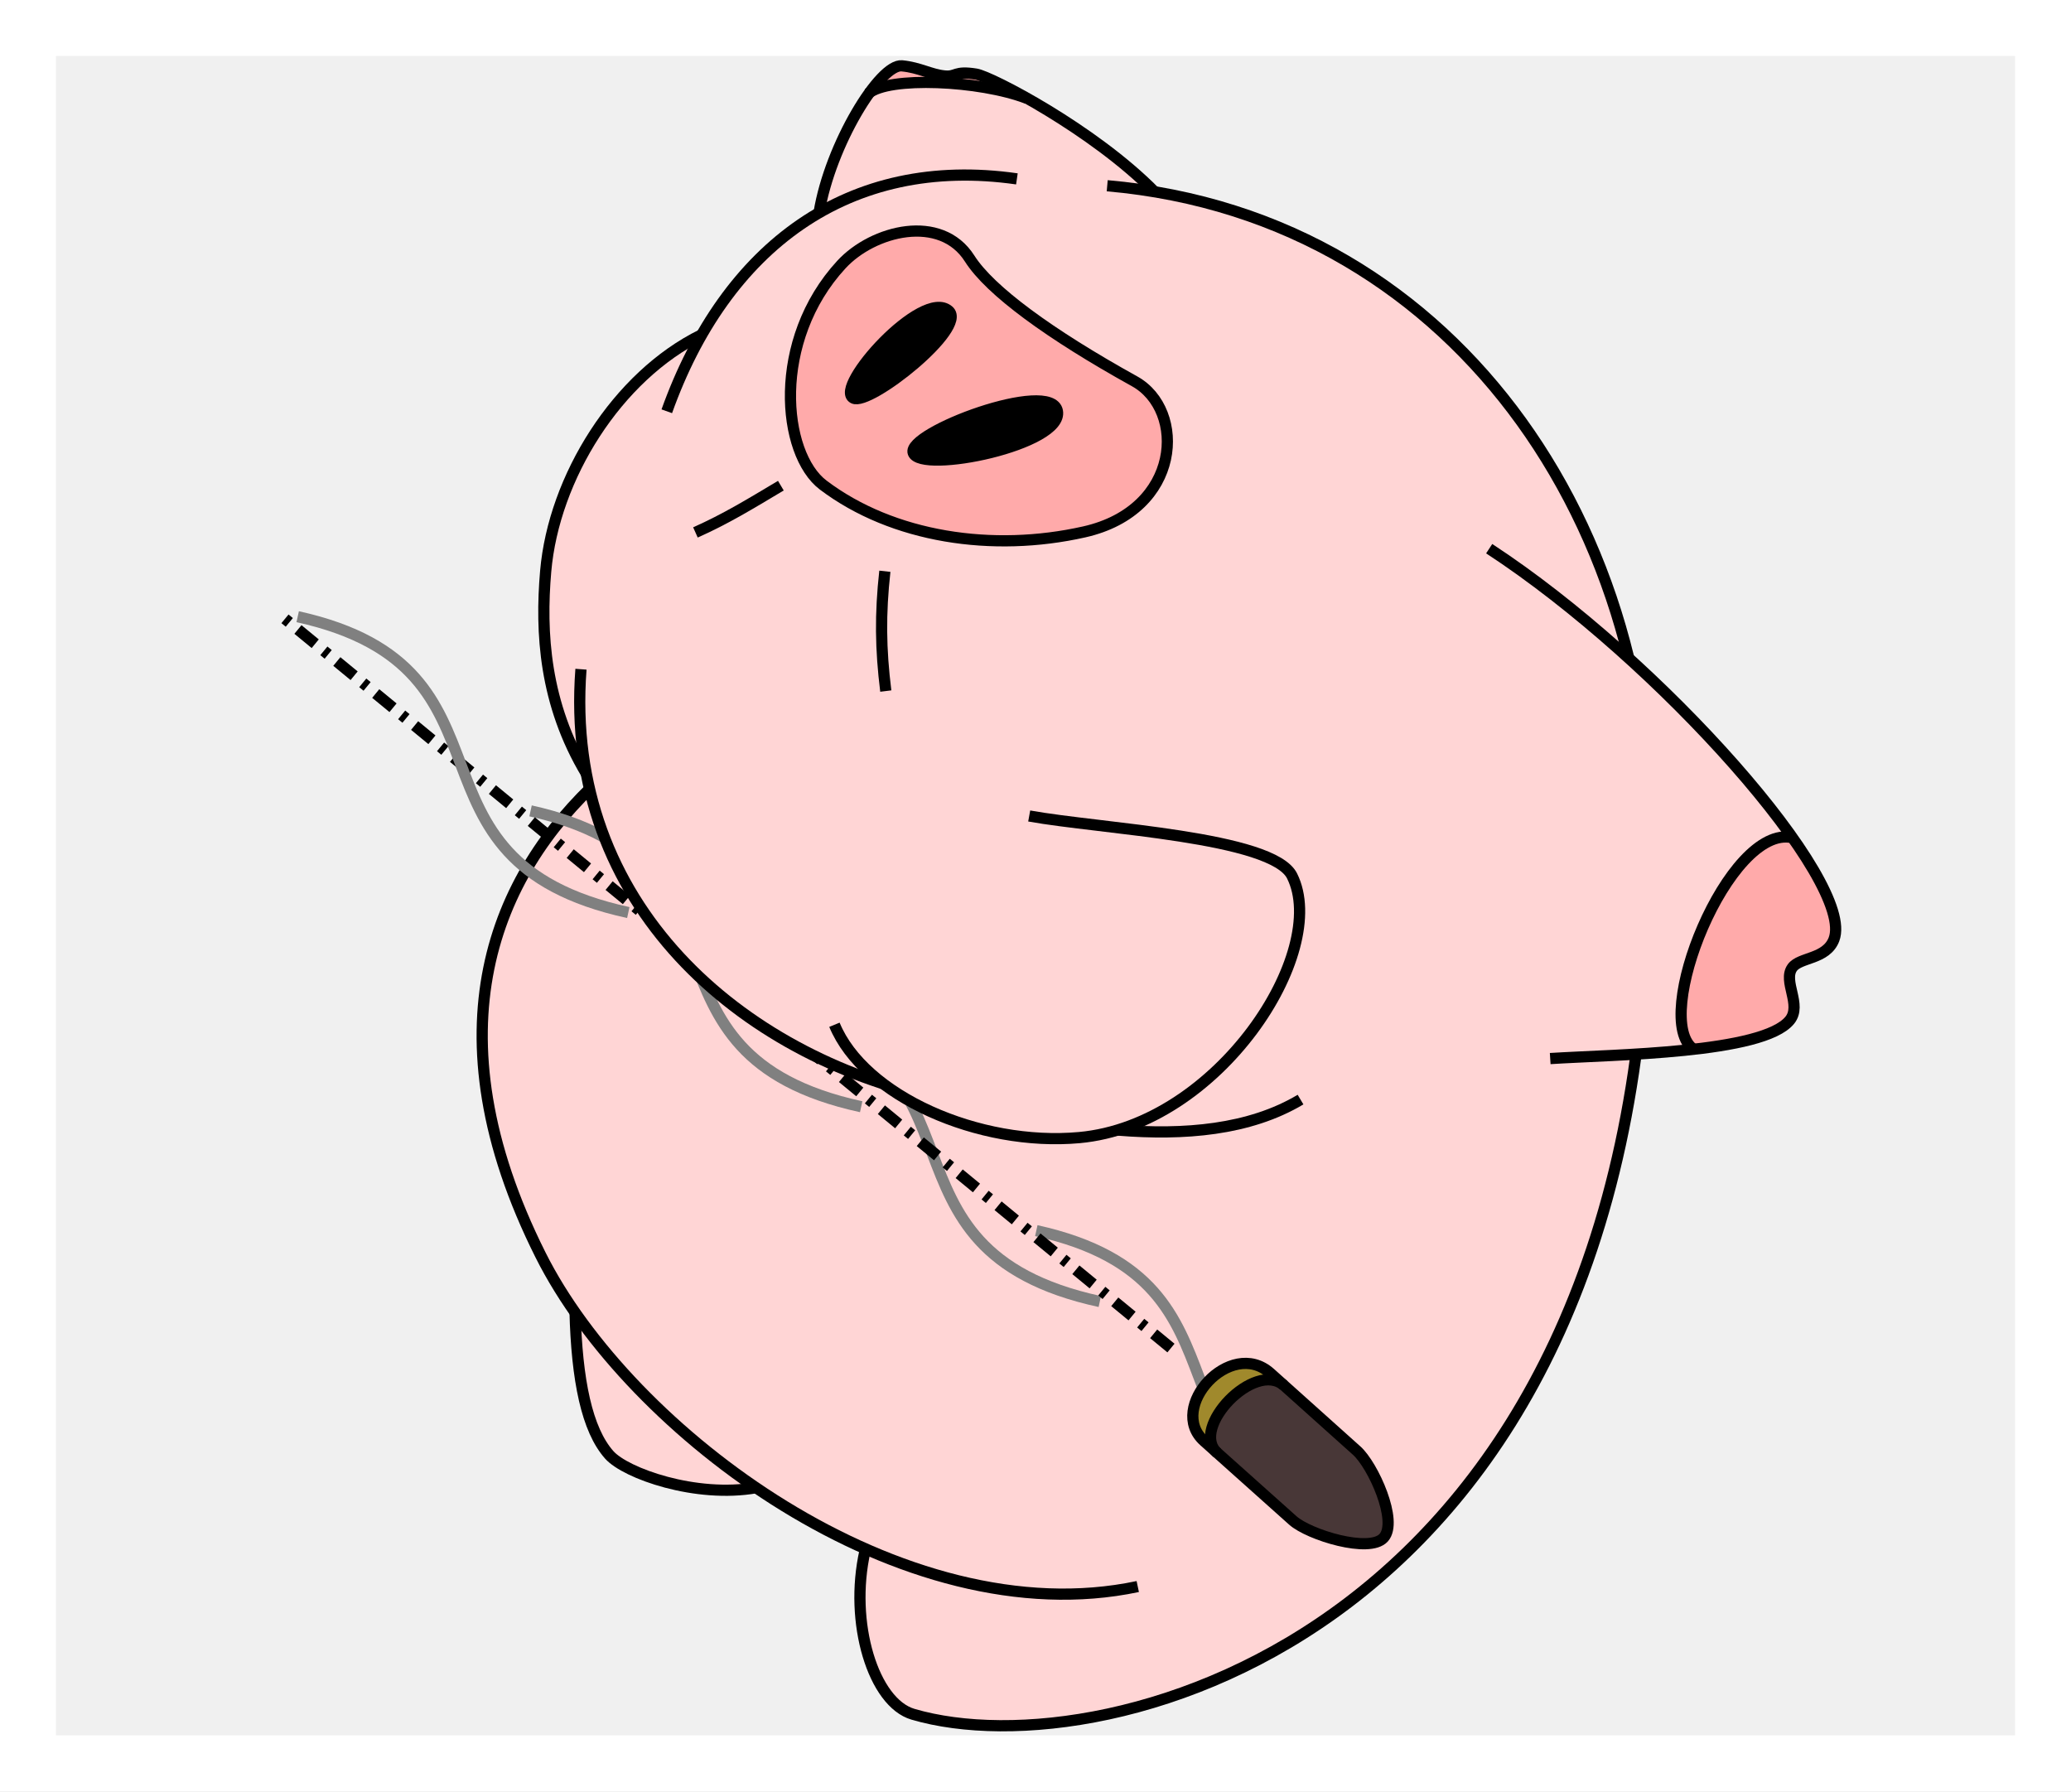
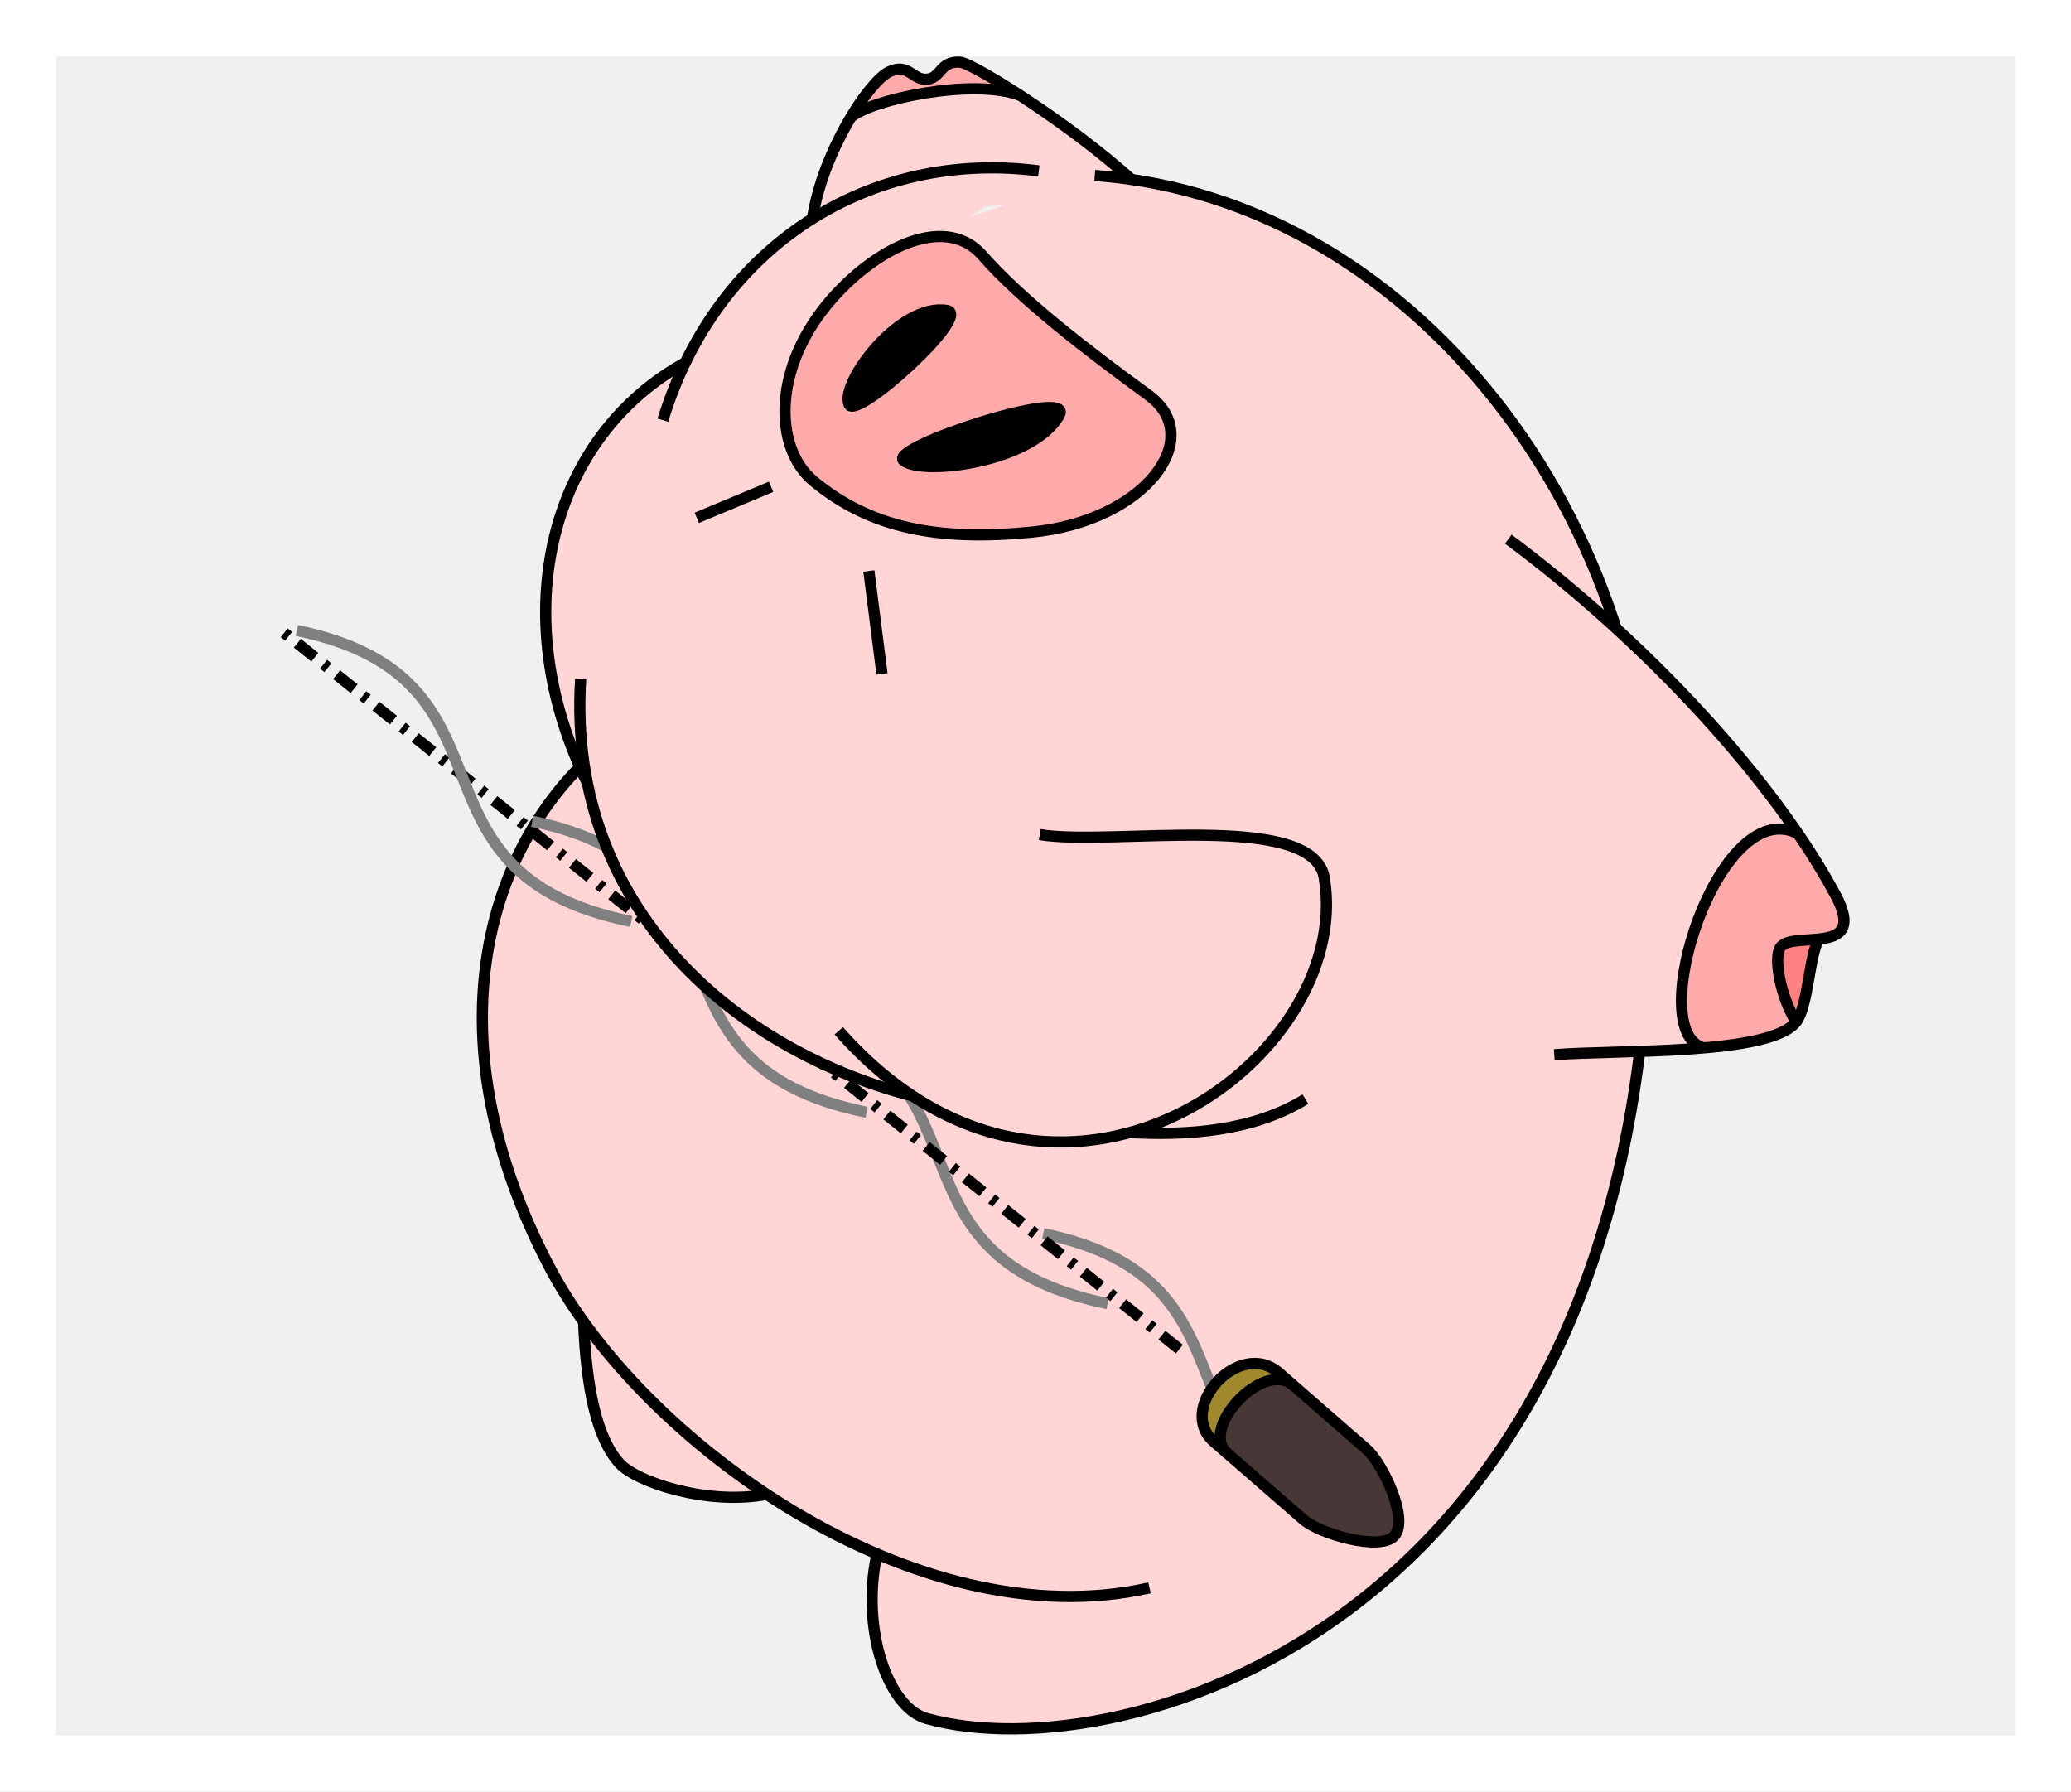
<svg xmlns="http://www.w3.org/2000/svg" xmlns:xlink="http://www.w3.org/1999/xlink" width="370" height="320" id="svg2" version="1.1" enable-background="new">
  <defs id="defs4">
    <linearGradient id="linearGradient12499-5-3">
      <stop id="stop12501-0-8" offset="0" style="stop-color:#ffd5d5;stop-opacity:1;" />
      <stop id="stop12503-9-9" offset="1" style="stop-color:#ffd5d5;stop-opacity:0;" />
    </linearGradient>
    <linearGradient id="linearGradient12499-5">
      <stop id="stop12501-0" offset="0" style="stop-color:#ffd5d5;stop-opacity:1;" />
      <stop id="stop12503-9" offset="1" style="stop-color:#ffd5d5;stop-opacity:0;" />
    </linearGradient>
    <linearGradient id="linearGradient12499-8">
      <stop id="stop12501-6" offset="0" style="stop-color:#ffd5d5;stop-opacity:1;" />
      <stop id="stop12503-0" offset="1" style="stop-color:#ffd5d5;stop-opacity:0;" />
    </linearGradient>
    <linearGradient gradientTransform="translate(0,-7)" gradientUnits="userSpaceOnUse" y2="78.526" x2="178.782" y1="135.026" x1="175.86" id="linearGradient12505-2" xlink:href="#linearGradient12499-8" />
    <linearGradient id="linearGradient12499-9">
      <stop id="stop12501-8" offset="0" style="stop-color:#ffd5d5;stop-opacity:1;" />
      <stop id="stop12503-6" offset="1" style="stop-color:#ffd5d5;stop-opacity:0;" />
    </linearGradient>
    <linearGradient gradientTransform="translate(0,-7)" gradientUnits="userSpaceOnUse" y2="78.526" x2="178.782" y1="135.026" x1="175.86" id="linearGradient12505-1" xlink:href="#linearGradient12499-9" />
    <linearGradient id="linearGradient12499">
      <stop id="stop12501" offset="0" style="stop-color:#ffd5d5;stop-opacity:1;" />
      <stop id="stop12503" offset="1" style="stop-color:#ffd5d5;stop-opacity:0;" />
    </linearGradient>
    <linearGradient xlink:href="#linearGradient12499" id="linearGradient4842" gradientUnits="userSpaceOnUse" gradientTransform="matrix(0.9832367,-0.1823339,0.1823339,0.9832367,74.73669,42.60225)" x1="175.86" y1="135.026" x2="180.123" y2="104.201" />
    <linearGradient xlink:href="#linearGradient12499-5" id="linearGradient4848" gradientUnits="userSpaceOnUse" gradientTransform="matrix(0.9958606,-0.09089341,0.09089341,0.9958606,90.23407,51.0497)" x1="184.389" y1="140.775" x2="178.004" y2="106.502" />
    <linearGradient xlink:href="#linearGradient12499-5-3" id="linearGradient4854" gradientUnits="userSpaceOnUse" gradientTransform="matrix(0.9985031,0.05469451,-0.05469451,0.9985031,114.0699,56.17685)" x1="186.741" y1="139.741" x2="168.636" y2="87.226" />
  </defs>
  <g id="layer2" style="display:none">
    <path style="fill:none;stroke:#0000ff;stroke-width:1px;stroke-linecap:butt;stroke-linejoin:miter;stroke-opacity:1" d="M 10,310 360,10" id="path3025" />
    <path style="fill:none;stroke:#0000ff;stroke-width:1px;stroke-linecap:butt;stroke-linejoin:miter;stroke-opacity:1" d="M 10,10 360,310" id="path3027" />
    <path style="fill:none;stroke:#ff0000;stroke-width:1px;stroke-linecap:butt;stroke-linejoin:miter;stroke-opacity:1;display:inline" d="m 10,0 0,320" id="path3006" />
    <path style="fill:none;stroke:#ff0000;stroke-width:1px;stroke-linecap:butt;stroke-linejoin:miter;stroke-opacity:1;display:inline" d="m 360,0 0,320" id="path3010" />
    <path style="fill:none;stroke:#ff0000;stroke-width:1px;stroke-linecap:butt;stroke-linejoin:miter;stroke-opacity:1;display:inline" d="M 0,10 370,10" id="path3016" />
    <path transform="translate(84.7158,27.7117)" style="fill:none;stroke:#ff0000;stroke-width:1px;stroke-linecap:butt;stroke-linejoin:miter;stroke-opacity:1;display:inline" d="m -84.716,282.288 370,0" id="path3018" />
  </g>
  <g id="layer11" style="display:inline">
-     <path id="path6284-6" d="m 163.13,306.2 c -7.104,-1.895 -11.419,-16.307 -8.648,-29.471 -22.666,-10.265 -46.723,-30.526 -57.9,-52.522 -17.91,-35.246 -11.454,-65.21 10.63,-85.059 L 146.256,38.104 c 1.565,-10.803 10.13,-26.812 14.88,-26.334 3.176,0.32 5.409,1.645 7.324,1.854 2.21,0.242 1.888,-1.384 5.858,-0.745 2.677,0.43 24.762,12.405 32.015,21.4 20.21,2.528 50.814,16.52 68.127,44.865 13.308,21.789 21.346,44.799 19.947,80.904 -1.246,32.147 -6.594,69.654 -30.222,102.699 -19.832,27.735 -64.048,53.323 -101.053,43.453 z" style="fill:#ffd5d5;stroke:none" />
+     <path id="path6002-1" d="m 145.115,39.246 c 1.816,-12.147 10.135,-24.693 13.701,-26.402 3.346,-1.603 4.117,1.191 6.366,1.31 3.01,0.159 2.521,-3.297 6.336,-3.051 2.412,0.156 22.303,12.612 33.446,23.607" style="fill:#ffd5d5;stroke:none;display:inline" />
+     <path id="path6002-5" d="m 158.818,12.845 c 3.323,-1.651 4.117,1.191 6.366,1.31 3.01,0.159 2.54,-3.508 6.336,-3.051 3.728,0.449 10.781,5.95 10.691,5.915 -8.505,-3.156 -26.722,0.796 -30.216,3.939 2.06,-3.688 3.721,-6.573 6.823,-8.114 z" style="fill:#ffaaaa;stroke:none;display:inline" />
+     <path id="path6292" d="m 104.252,235.871 c 0.486,12.369 2.411,21.139 6.461,25.577 2.972,3.258 15.574,7.549 26.316,5.499" style="fill:#ffd5d5;stroke:#000000;stroke-width:2;stroke-linecap:butt;stroke-linejoin:miter;stroke-opacity:1" />
+     <path style="fill:none;stroke:#000000;stroke-width:2;stroke-linecap:butt;stroke-linejoin:miter;stroke-opacity:1" d="m 145.115,39.248 c 1.816,-12.147 10.135,-24.693 13.701,-26.402 3.346,-1.603 4.117,1.191 6.366,1.31 3.01,0.159 2.521,-3.297 6.336,-3.051 2.412,0.156 22.303,12.612 33.446,23.607" id="path6002" />
+     <path style="fill:#ffd5d5;stroke:#000000;stroke-width:2;stroke-linecap:butt;stroke-linejoin:miter;stroke-opacity:1" d="m 195.589,31.344 c 58.927,4.257 102.92,65.44 99.114,127.753 -0.576,131.283 -94.159,157.675 -129.144,147.896 -7.074,-1.977 -11.693,-16.17 -8.955,-29.047 L 104.573,153.64 139.819,49.734" id="path6004" />
+     <path id="path6290" d="M 205.366,283.651 C 163.529,293.101 114.302,257.467 97.963,225.951 77.274,186.045 86.506,153 105.026,135.613" style="fill:#ffd5d5;stroke:#000000;stroke-width:2;stroke-linecap:butt;stroke-linejoin:miter;stroke-opacity:1" />
+     <path style="fill:none;stroke:#000000;stroke-width:2;stroke-linecap:butt;stroke-linejoin:miter;stroke-opacity:1" d="m 151.992,20.96 c 3.495,-3.144 21.711,-7.095 30.216,-3.939" id="path6028" />
+     <g style="stroke-width:2.002;display:inline" id="g8323" transform="matrix(0.9990217,-0.01373827,0.01373827,0.9990217,-1.597506,3.300123)">
+       <path style="fill:none;stroke:#808080;stroke-width:2.002;stroke-linecap:butt;stroke-linejoin:miter;stroke-opacity:1;display:inline" d="m 94.789,144.854 c 42.016,9.289 16.03,43.494 59.068,52.852" id="path4641-5" />
+       <path style="fill:none;stroke:#808080;stroke-width:2.002;stroke-linecap:butt;stroke-linejoin:miter;stroke-opacity:1;display:inline" d="m 137.421,179.655 c 42.016,9.289 16.03,43.494 59.068,52.852" id="path4641-5-1" />
+       <path style="fill:none;stroke:#808080;stroke-width:2.002;stroke-linecap:butt;stroke-linejoin:miter;stroke-opacity:1;display:inline" d="m 185.144,219.842 c 42.016,9.289 16.03,43.494 59.068,52.852" id="path4641-5-8" />
+       <path style="fill:none;stroke:#000000;stroke-width:2.002;stroke-linecap:butt;stroke-linejoin:miter;stroke-miterlimit:4;stroke-opacity:1;stroke-dasharray:4, 2, 1, 2;stroke-dashoffset:0;display:inline" d="M 209.2,240.816 50.18,109.944" id="path5988" />
+       <path style="fill:none;stroke:#808080;stroke-width:2.002;stroke-linecap:butt;stroke-linejoin:miter;stroke-opacity:1;display:inline" d="m 53.184,110.166 c 42.016,9.289 16.03,43.494 59.068,52.852" id="path4641-5-7" />
+       <path style="fill:#483737;stroke:none;display:inline" d="m 215.197,257.596 c -6.678,-5.97 4.733,-18.497 11.832,-12.133 l 15.421,13.824 c 2.942,2.638 7.46,12.637 4.827,15.558 -2.551,2.829 -13.365,-0.515 -16.228,-3.075 z" id="path6312-4" />
+       <path style="fill:#a0892c;stroke:none;display:inline" d="m 217.433,259.639 c -5.016,-4.489 6.698,-16.652 11.896,-12.064 0,0 -1.981,-1.782 -2.429,-2.191 -7.038,-6.431 -18.485,6.135 -11.832,12.133 1.007,0.908 2.365,2.122 2.365,2.122 z" id="path6314-1" />
+       <path style="fill:none;stroke:#000000;stroke-width:2.002;stroke-linecap:butt;stroke-linejoin:miter;stroke-opacity:1;display:inline" d="m 215.127,257.445 c -6.678,-5.97 4.733,-18.497 11.832,-12.133 l 15.421,13.824 c 2.942,2.638 7.46,12.637 4.827,15.558 -2.551,2.829 -13.365,-0.515 -16.228,-3.075 z" id="path6312" />
+       <path style="fill:none;stroke:#000000;stroke-width:2.002;stroke-linecap:butt;stroke-linejoin:miter;stroke-opacity:1;display:inline" d="m 217.492,259.568 c -5.016,-4.489 6.698,-16.652 11.896,-12.064" id="path6314" />
+     </g>
+     <path style="fill:#ffd5d5;stroke:#000000;stroke-width:2;stroke-linecap:butt;stroke-linejoin:miter;stroke-opacity:1;display:inline" d="M 175.692,179.155 104.973,139.962 C 90.098,109.863 98.11,77.902 122.803,64.579 l 43.853,-30.319" id="path5996" />
+     <path style="fill:#ffd5d5;stroke:#000000;stroke-width:2;stroke-linecap:butt;stroke-linejoin:miter;stroke-opacity:1;display:inline" d="M 118.423,75.062 C 127.962,43.764 155.517,26.631 185.598,30.528" id="path5998" />
+     <path style="fill:#ffaaaa;stroke:#000000;stroke-width:2;stroke-linecap:butt;stroke-linejoin:miter;stroke-opacity:1;display:inline" d="m 145.359,85.966 c 10.19,8.424 22.346,10.733 39.024,9.087 20.28,-2.001 31.228,-16.865 20.822,-24.452 -10.596,-7.727 -22.676,-16.956 -29.714,-24.995 -6.325,-7.225 -18.222,-1.92 -26.687,7.567 -10.957,12.279 -10.586,26.89 -3.445,32.793 z" id="path6014" />
+     <path style="fill:none;stroke:#000000;stroke-width:2;stroke-linecap:butt;stroke-linejoin:miter;stroke-opacity:1;display:inline" d="m 157.575,120.393 -2.347,-18.394" id="path6016" />
+     <path style="fill:none;stroke:#000000;stroke-width:2;stroke-linecap:butt;stroke-linejoin:miter;stroke-opacity:1;display:inline" d="m 124.485,92.506 13.276,-5.546" id="path6018" />
+     <path style="fill:#000000;stroke:#000000;stroke-width:2;stroke-linecap:butt;stroke-linejoin:miter;stroke-opacity:1;display:inline" d="m 161.444,82.295 c 3.484,2.74 23.093,0.246 27.807,-8.123 2.91,-5.165 -30.823,5.751 -27.807,8.123 z" id="path6020" />
+     <path style="fill:#000000;stroke:#000000;stroke-width:2;stroke-linecap:butt;stroke-linejoin:miter;stroke-opacity:1;display:inline" d="m 151.694,72.252 c 1.261,2.905 22.054,-16.007 17.505,-16.787 -8.425,-1.445 -19.168,12.955 -17.505,16.787 z" id="path6022" />
+     <path style="fill:#ffd5d5;stroke:#000000;stroke-width:2;stroke-linecap:butt;stroke-linejoin:miter;stroke-opacity:1;display:inline" d="m 233.224,196.348 c -18.124,11.164 -46.542,4.384 -65.475,0.519 -33.991,-6.938 -66.647,-33.181 -64.011,-75.562" id="path6024" />
+     <path style="fill:#ffd5d5;stroke:#000000;stroke-width:2;stroke-linecap:butt;stroke-linejoin:miter;stroke-opacity:1;display:inline" d="m 149.851,184.139 c 38.949,44.227 92.236,5.393 86.74,-27.333 -2.033,-12.106 -38.09,-5.588 -50.826,-7.716" id="path6030" />
+     <path style="fill:#ffd5d5;stroke:none;display:inline" d="m 269.468,96.31 c 24.943,18.539 47.881,43.205 58.452,63.561 4.55,8.763 -1.595,6.683 -2.931,7.88 -1.729,2.47 -1.904,12.026 -4.104,14.808 -4.734,5.988 -31.498,4.953 -43.199,5.853" id="path8519-9" />
+     <path id="path6026-3" d="m 304.461,187.197 c -11.063,-2.617 2.567,-45.519 16.762,-38.284 2.416,3.015 5.244,7.679 6.699,10.959 2.493,5.622 1.745,7.349 -2.931,7.88 -1.729,2.47 -1.742,12.161 -4.104,14.808 -3.08,3.453 -11.333,3.79 -16.426,4.637 z" style="fill:#ffaaaa;stroke:none;display:inline" />
+     <path style="fill:#ff8080;stroke:none;display:inline" d="m 324.986,167.752 c -1.729,2.47 -1.904,12.026 -4.104,14.808 -2.945,-4.725 -4.386,-11.384 -2.812,-13.315 1.136,-1.395 6.916,-1.493 6.916,-1.493 z" id="path6010-1" />
+     <path id="path8519" d="m 269.468,96.312 c 24.943,18.539 47.637,43.333 58.452,63.561 6.023,11.266 -7.653,6.191 -9.847,9.372 -1.198,1.738 -0.098,8.554 2.812,13.315" style="fill:none;stroke:#000000;stroke-width:2;stroke-linecap:butt;stroke-linejoin:miter;stroke-opacity:1" />
+     <path id="path6010" d="m 324.989,167.752 c -1.729,2.47 -1.904,12.026 -4.104,14.808 -4.734,5.988 -31.498,4.953 -43.199,5.853" style="fill:none;stroke:#000000;stroke-width:2;stroke-linecap:butt;stroke-linejoin:miter;stroke-opacity:1" />
+     <path style="fill:none;stroke:#000000;stroke-width:2;stroke-linecap:butt;stroke-linejoin:miter;stroke-opacity:1" d="m 321.221,148.914 c -14.195,-7.235 -27.825,35.668 -16.762,38.284" id="path6026" />
    <g id="layer2-1" style="display:none" transform="matrix(-0.665694,0.7462248,-0.7462248,-0.665694,439.7022,142.209)">
      <path style="fill:none;stroke:#0000ff;stroke-width:1px;stroke-linecap:butt;stroke-linejoin:miter;stroke-opacity:1" d="M 10.004,310 359.996,10.004" id="path3025-4" />
      <path style="fill:none;stroke:#0000ff;stroke-width:1px;stroke-linecap:butt;stroke-linejoin:miter;stroke-opacity:1" d="M 10.004,10 359.996,310.004" id="path3027-2" />
      <path style="fill:none;stroke:#ff0000;stroke-width:1px;stroke-linecap:butt;stroke-linejoin:miter;stroke-opacity:1;display:inline" d="M 9.997,-0.001 10,320" id="path3006-3" />
      <path style="fill:none;stroke:#ff0000;stroke-width:1px;stroke-linecap:butt;stroke-linejoin:miter;stroke-opacity:1;display:inline" d="M 360.004,0.004 359.996,319.996" id="path3010-2" />
      <path style="fill:none;stroke:#ff0000;stroke-width:1px;stroke-linecap:butt;stroke-linejoin:miter;stroke-opacity:1;display:inline" d="M 0,10 370,10" id="path3016-2" />
      <path transform="translate(84.7158,27.7117)" style="fill:none;stroke:#ff0000;stroke-width:1px;stroke-linecap:butt;stroke-linejoin:miter;stroke-opacity:1;display:inline" d="m -84.715,282.291 370.003,-0.003" id="path3018-1" />
    </g>
-     <path id="path6292" d="m 102.733,234.212 c 0.316,12.386 2.122,21.189 6.114,25.686 2.93,3.301 15.483,7.77 26.261,5.865" style="fill:#ffd5d5;stroke:#000000;stroke-width:2;stroke-linecap:butt;stroke-linejoin:miter;stroke-opacity:1" />
-     <path id="path6290" d="m 203.268,283.42 c -42,8.882 -90.776,-27.458 -106.694,-59.224 -20.156,-40.222 -8.072,-67.952 10.702,-85.098" style="fill:none;stroke:#000000;stroke-width:2;stroke-linecap:butt;stroke-linejoin:miter;stroke-opacity:1" />
-     <path style="fill:#ffaaaa;stroke:none;display:inline" d="m 155.186,16.677 c 0.795,-1.781 3.988,-5.43 6.011,-5.2 3.172,0.36 5.135,1.569 7.617,1.806 2.213,0.211 1.689,-1.111 5.633,-0.329 1.63,0.323 6.306,2.821 9.033,4.601 -8.334,-2.678 -22.234,-3.976 -28.294,-0.878 z" id="path6000" />
-     <path style="fill:none;stroke:#000000;stroke-width:2;stroke-linecap:butt;stroke-linejoin:miter;stroke-opacity:1" d="m 146.334,37.995 c 1.985,-12.132 10.864,-26.614 14.804,-26.234 3.177,0.306 5.135,1.569 7.617,1.806 2.213,0.211 1.663,-0.968 5.633,-0.329 2.677,0.43 20.903,9.885 31.904,21.042" id="path6002" />
-     <path style="fill:none;stroke:#000000;stroke-width:2;stroke-linecap:butt;stroke-linejoin:miter;stroke-opacity:1" d="m 197.813,33.181 c 63.889,5.586 101.244,64.507 96.576,126.817 -2.383,131.378 -96.404,156.504 -131.282,146.236 -7.053,-2.076 -11.48,-16.344 -8.562,-29.193" id="path6004" />
-     <path style="fill:#ffd5d5;stroke:none" d="m 266.122,98.024 c 30.624,20.012 65.516,59.585 61.598,69.794 -1.382,3.601 -6.076,3.149 -7.442,5.044 -1.765,2.448 1.785,6.646 -0.456,9.4 -4.82,5.927 -31.077,6.109 -42.799,6.849" id="path6006" />
-     <path style="fill:#ffaaaa;stroke:none;display:inline" d="m 320.207,149.603 c 3.533,4.377 9.264,14.199 7.457,18.184 -1.593,3.513 -6.076,3.149 -7.442,5.044 -1.765,2.448 1.786,6.646 -0.456,9.4 -2.819,3.464 -14.814,5.092 -17.162,5.215 -8.009,-5.908 6.489,-40.066 17.602,-37.843 z" id="path6008" />
-     <path style="fill:none;stroke:#000000;stroke-width:2;stroke-linecap:butt;stroke-linejoin:miter;stroke-opacity:1" d="m 266.055,98.016 c 30.624,20.012 65.516,59.585 61.598,69.794 -1.382,3.601 -6.076,3.149 -7.442,5.044 -1.765,2.448 1.785,6.646 -0.456,9.4 -4.82,5.927 -31.077,6.109 -42.799,6.849" id="path6010" />
-     <path style="fill:none;stroke:#000000;stroke-width:2;stroke-linecap:butt;stroke-linejoin:miter;stroke-opacity:1" d="M 320.219,149.643 C 308.871,147.148 294.779,182.112 302.611,187.473" id="path6026" />
-     <path style="fill:none;stroke:#000000;stroke-width:2;stroke-linecap:butt;stroke-linejoin:miter;stroke-opacity:1" d="m 155.151,16.707 c 3.541,-3.098 19.882,-2.394 28.351,0.881" id="path6028" />
-   </g>
-   <g id="layer1" style="display:inline">
-     <path id="path4641-5" d="m 94.789,144.854 c 42.016,9.289 16.03,43.494 59.068,52.852" style="fill:none;stroke:#808080;stroke-width:2;stroke-linecap:butt;stroke-linejoin:miter;stroke-opacity:1;display:inline" />
-     <path id="path4641-5-1" d="m 137.421,179.655 c 42.016,9.289 16.03,43.494 59.068,52.852" style="fill:none;stroke:#808080;stroke-width:2;stroke-linecap:butt;stroke-linejoin:miter;stroke-opacity:1;display:inline" />
-     <path id="path4641-5-8" d="m 185.144,219.842 c 42.016,9.289 16.03,43.494 59.068,52.852" style="fill:none;stroke:#808080;stroke-width:2;stroke-linecap:butt;stroke-linejoin:miter;stroke-opacity:1;display:inline" />
-     <path id="path5988" d="M 209.2,240.816 50.18,109.944" style="fill:none;stroke:#000000;stroke-width:2;stroke-linecap:butt;stroke-linejoin:miter;stroke-miterlimit:4;stroke-opacity:1;stroke-dasharray:4, 2, 1, 2;stroke-dashoffset:0;display:inline" />
-     <path id="path4641-5-7" d="m 53.184,110.166 c 42.016,9.289 16.03,43.494 59.068,52.852" style="fill:none;stroke:#808080;stroke-width:2;stroke-linecap:butt;stroke-linejoin:miter;stroke-opacity:1;display:inline" />
-     <path id="path6312-4" d="m 215.197,257.596 c -6.678,-5.97 4.733,-18.497 11.832,-12.133 l 15.421,13.824 c 2.942,2.638 7.46,12.637 4.827,15.558 -2.551,2.829 -13.365,-0.515 -16.228,-3.075 z" style="fill:#483737;stroke:none;display:inline" />
-     <path id="path6314-1" d="m 217.433,259.639 c -5.016,-4.489 6.698,-16.652 11.896,-12.064 0,0 -1.981,-1.782 -2.429,-2.191 -7.038,-6.431 -18.485,6.135 -11.832,12.133 1.007,0.908 2.365,2.122 2.365,2.122 z" style="fill:#a0892c;stroke:none;display:inline" />
-     <path id="path6312" d="m 215.127,257.445 c -6.678,-5.97 4.733,-18.497 11.832,-12.133 l 15.421,13.824 c 2.942,2.638 7.46,12.637 4.827,15.558 -2.551,2.829 -13.365,-0.515 -16.228,-3.075 z" style="fill:none;stroke:#000000;stroke-width:2;stroke-linecap:butt;stroke-linejoin:miter;stroke-opacity:1;display:inline" />
-     <path id="path6314" d="m 217.492,259.568 c -5.016,-4.489 6.698,-16.652 11.896,-12.064" style="fill:none;stroke:#000000;stroke-width:2;stroke-linecap:butt;stroke-linejoin:miter;stroke-opacity:1;display:inline" />
-   </g>
-   <g id="layer3" style="display:inline">
-     <path style="fill:#ffd5d5;stroke:none;display:inline" d="m 232.338,196.404 c -14.688,11.062 -49.935,2.856 -65.528,-0.347 -30.066,-6.177 -58.688,-30.84 -62.03,-57.818 -6.237,-8.191 -8.808,-25.293 -7.294,-36.169 3.148,-22.624 14.595,-34.848 27.889,-42.288 9.929,-19.987 36.64,-32.873 56.284,-27.853 46.037,14.994 74.292,82.302 50.679,164.475 z" id="path5994" />
-     <path style="fill:none;stroke:#000000;stroke-width:2;stroke-linecap:butt;stroke-linejoin:miter;stroke-opacity:1;display:inline" d="M 104.774,138.236 C 97.256,125.678 96.545,113.006 97.49,102.066 98.936,85.33 110.243,67.216 125.393,59.781" id="path5996" />
-     <path style="fill:none;stroke:#000000;stroke-width:2;stroke-linecap:butt;stroke-linejoin:miter;stroke-opacity:1;display:inline" d="M 119.127,73.47 C 129.642,44.046 151.625,27.643 181.676,31.956" id="path5998" />
-     <path style="fill:#ffaaaa;stroke:#000000;stroke-width:2;stroke-linecap:butt;stroke-linejoin:miter;stroke-opacity:1;display:inline" d="m 147.075,86.655 c 12.417,9.385 30.262,12.049 46.626,8.364 17.435,-3.926 18.268,-21.766 8.999,-26.903 -15.189,-8.418 -25.836,-16.211 -29.465,-21.923 -5.154,-8.112 -17.255,-5.069 -22.912,1.065 -12.525,13.581 -10.645,33.806 -3.248,39.397 z" id="path6014" />
-     <path style="fill:none;stroke:#000000;stroke-width:2;stroke-linecap:butt;stroke-linejoin:miter;stroke-opacity:1;display:inline" d="m 158.253,123.45 c -0.934,-7.521 -1.01,-13.775 -0.166,-21.401" id="path6016" />
-     <path style="fill:none;stroke:#000000;stroke-width:2;stroke-linecap:butt;stroke-linejoin:miter;stroke-opacity:1;display:inline" d="m 124.244,95.113 c 5.437,-2.421 9.678,-5.023 15.263,-8.355" id="path6018" />
-     <path style="fill:#000000;stroke:#000000;stroke-width:2;stroke-linecap:butt;stroke-linejoin:miter;stroke-opacity:1;display:inline" d="m 163.159,80.917 c 1.414,3.75 26.871,-1.433 25.752,-7.478 -1.08,-5.835 -27.106,3.885 -25.752,7.478 z" id="path6020" />
-     <path style="fill:#000000;stroke:#000000;stroke-width:2;stroke-linecap:butt;stroke-linejoin:miter;stroke-opacity:1;display:inline" d="m 152.463,71.116 c 2.799,1.488 20.512,-12.575 17.02,-15.599 -4.686,-4.058 -20.591,13.7 -17.02,15.599 z" id="path6022" />
-     <path style="fill:none;stroke:#000000;stroke-width:2;stroke-linecap:butt;stroke-linejoin:miter;stroke-opacity:1;display:inline" d="m 232.35,196.432 c -18.292,10.924 -46.639,3.747 -65.534,-0.381 -33.922,-7.411 -66.243,-34.124 -63.021,-76.503" id="path6024" />
-     <path style="fill:#ffd5d5;stroke:#000000;stroke-width:2;stroke-linecap:butt;stroke-linejoin:miter;stroke-opacity:1;display:inline" d="m 149.079,183.066 c 5.261,12.754 25.831,21.78 43.739,20.155 24.891,-2.259 44.829,-33.125 38.015,-46.751 -3.504,-7.007 -34.242,-8.397 -46.958,-10.702" id="path6030" />
  </g>
  <g id="layer7" style="display:inline">
    <path style="fill:#ffffff;stroke:none;display:inline" d="m 0,0 0,320 370,0 0,-320 -10,10 0,300 -350,0 0,-300 350,0 10,-10 z" id="path21072" />
  </g>
</svg>
